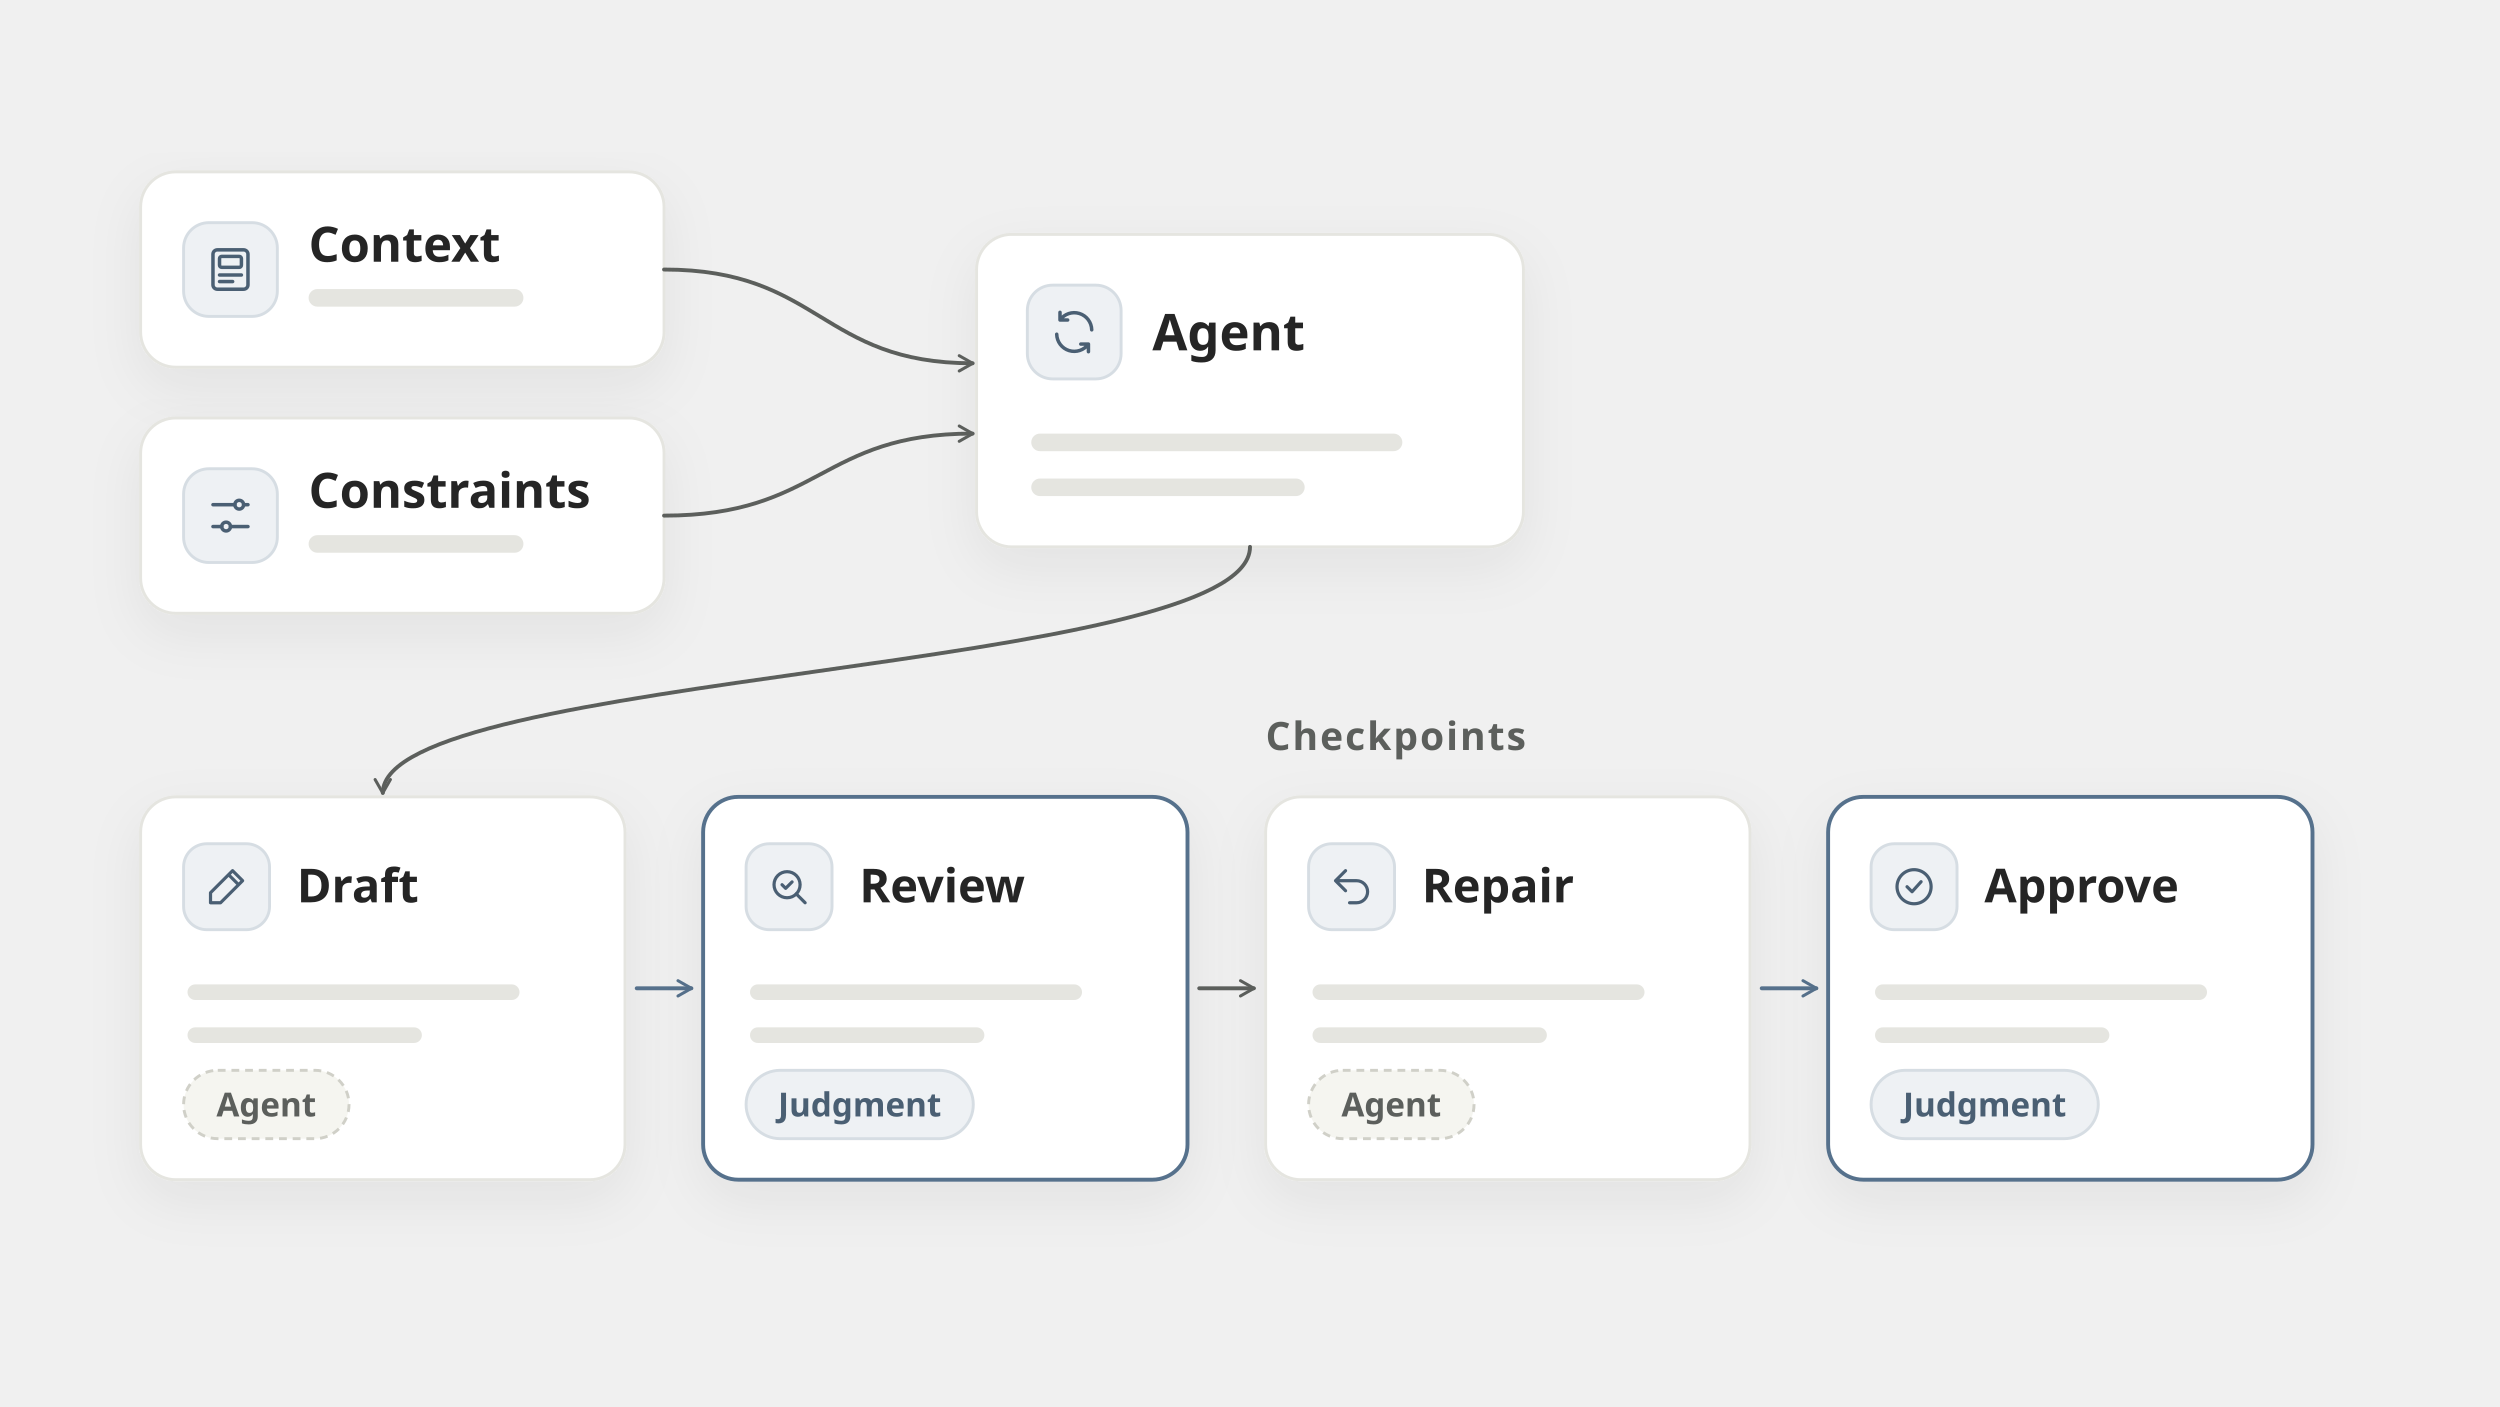
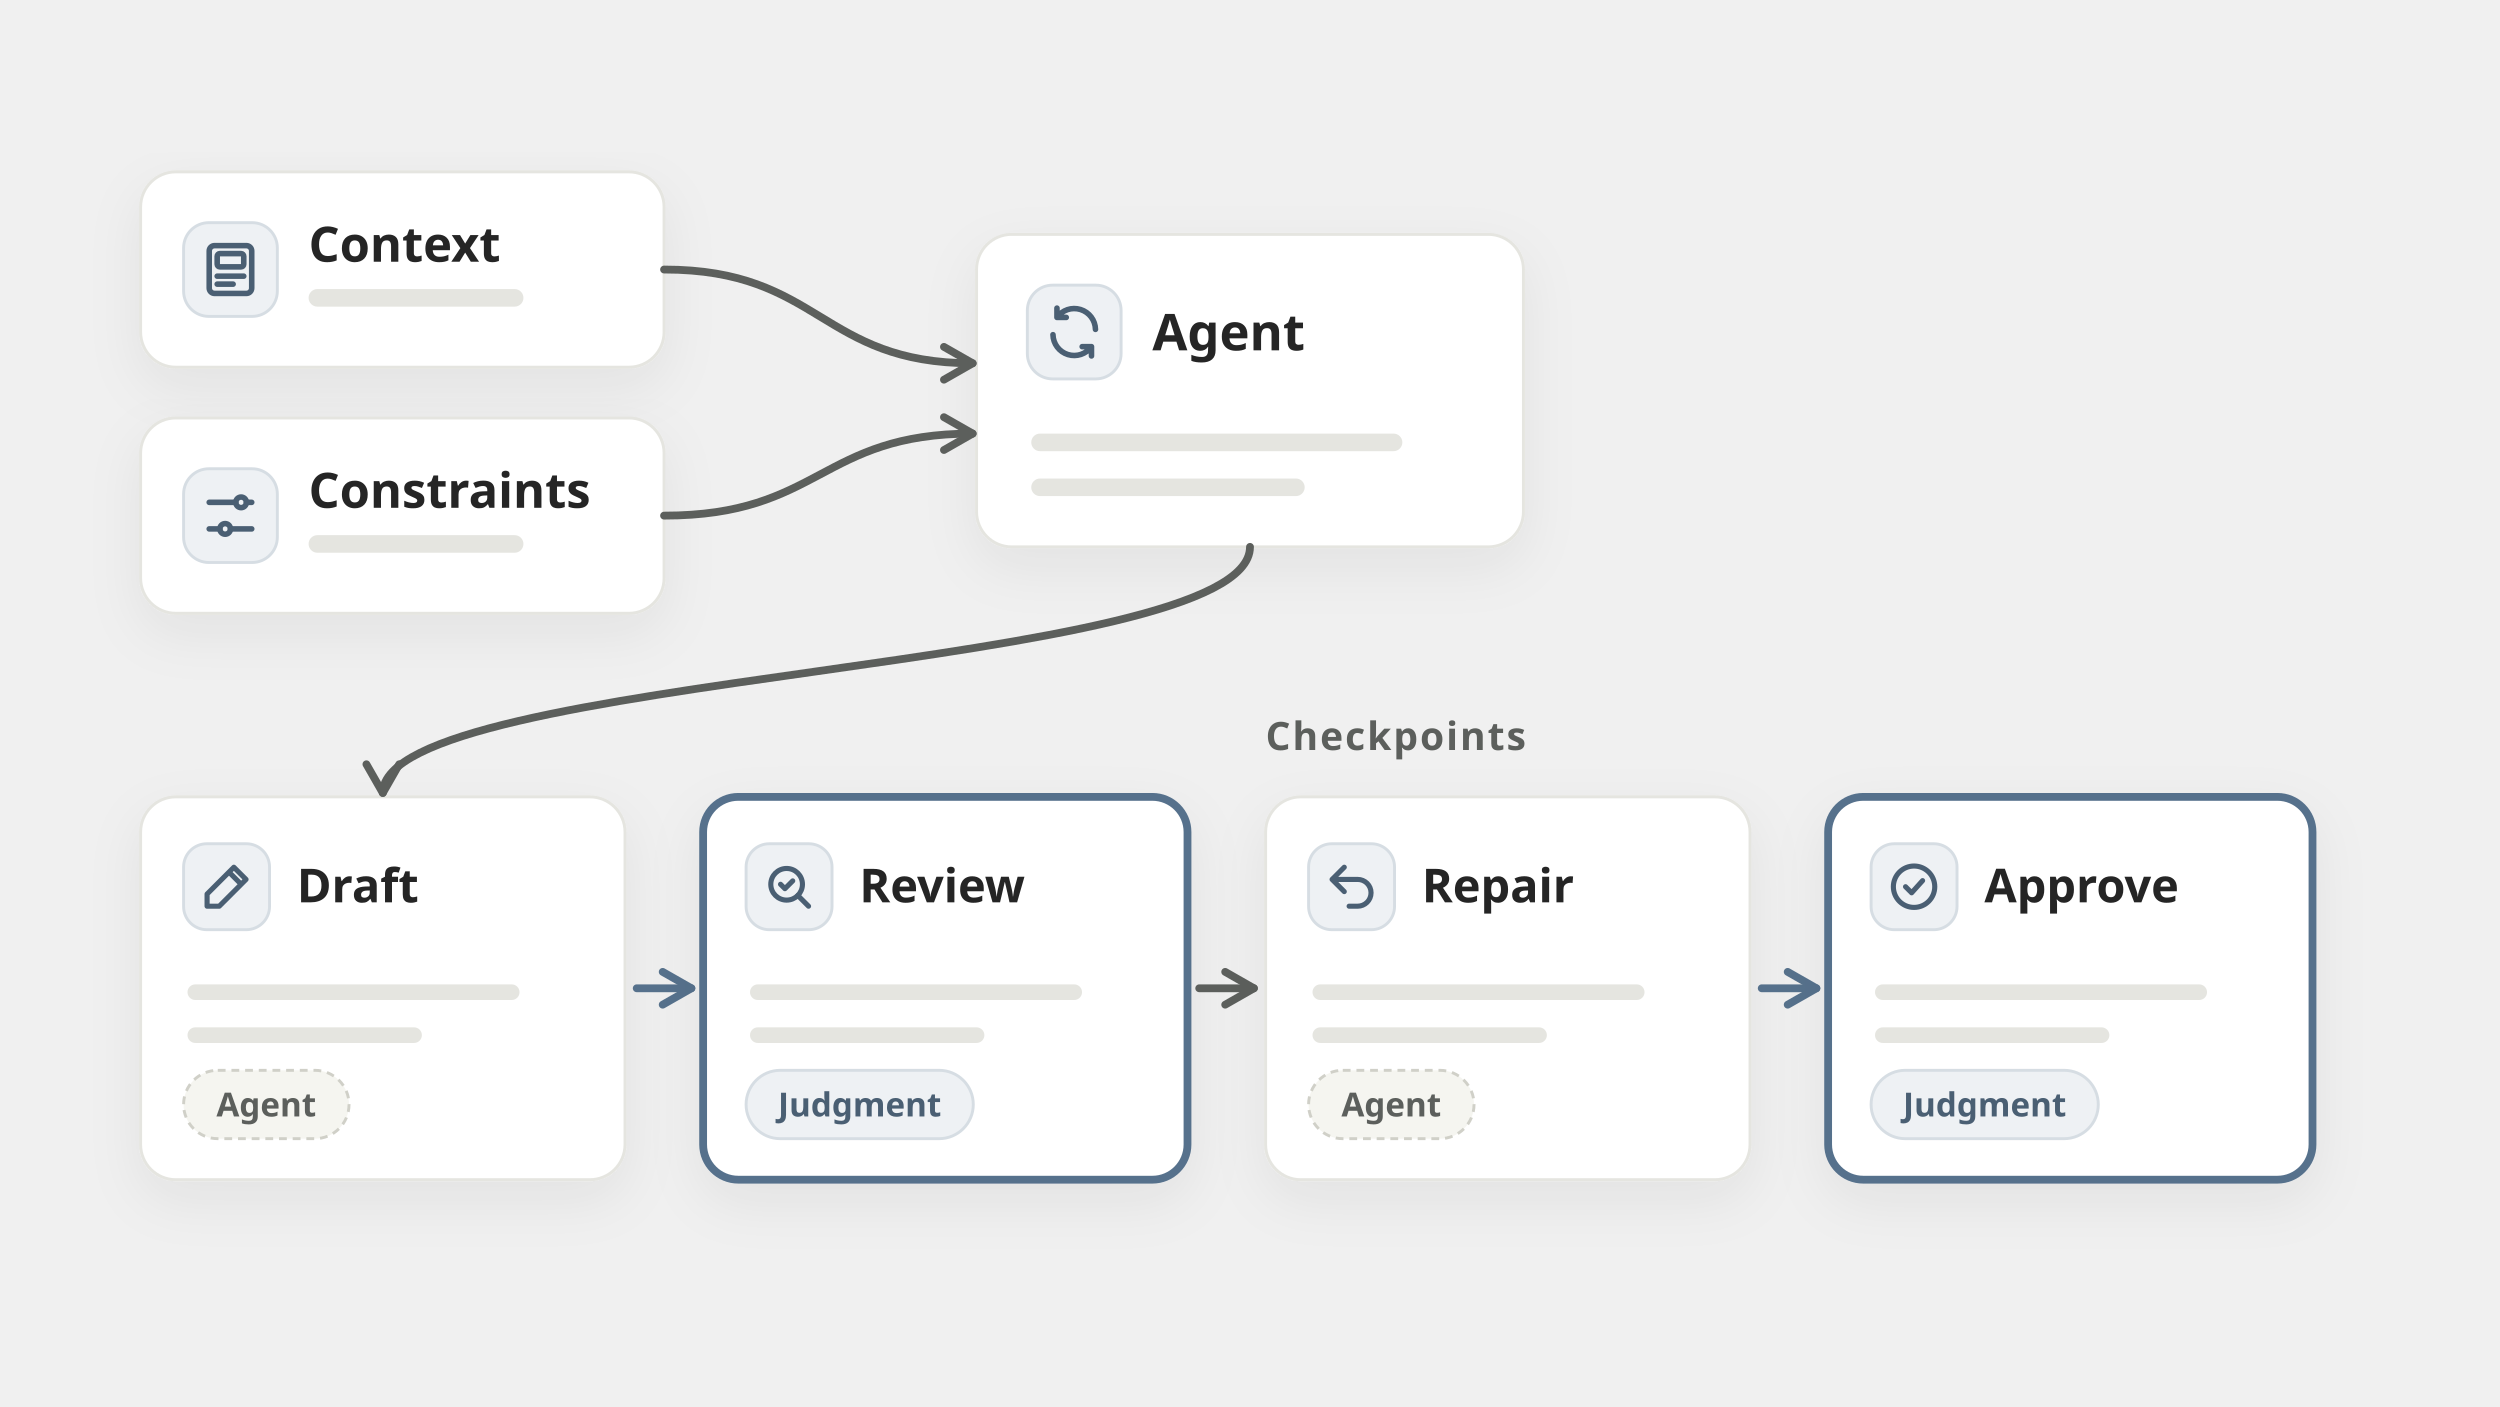
<svg xmlns="http://www.w3.org/2000/svg" viewBox="0 0 1280 720" width="1280" height="720">
  <defs>
    <filter id="sh" x="-20%" y="-20%" width="140%" height="160%">
      <feDropShadow dx="0" dy="1" stdDeviation="1" flood-color="#252525" flood-opacity="0.05" />
      <feDropShadow dx="0" dy="10" stdDeviation="14" flood-color="#252525" flood-opacity="0.06" />
    </filter>
    <marker id="hn" viewBox="0 0 10 10" refX="8" refY="5" markerWidth="7" markerHeight="7" markerUnits="userSpaceOnUse" orient="auto" overflow="visible">
-       <path d="M1 1L8 5 1 9" fill="none" stroke="#5c5f5c" stroke-width="1.6" stroke-linecap="round" stroke-linejoin="round" transform="scale(1.4) translate(-2.3 -1.4)" />
+       <path d="M1 1L8 5 1 9" fill="none" stroke="#5c5f5c" stroke-width="1.9" stroke-linecap="round" stroke-linejoin="round" transform="scale(3) translate(-5.333 -3.333)" />
    </marker>
    <marker id="ha" viewBox="0 0 10 10" refX="8" refY="5" markerWidth="7" markerHeight="7" markerUnits="userSpaceOnUse" orient="auto" overflow="visible">
-       <path d="M1 1L8 5 1 9" fill="none" stroke="#56718c" stroke-width="1.6" stroke-linecap="round" stroke-linejoin="round" transform="scale(1.4) translate(-2.3 -1.4)" />
+       <path d="M1 1L8 5 1 9" fill="none" stroke="#56718c" stroke-width="1.9" stroke-linecap="round" stroke-linejoin="round" transform="scale(3) translate(-5.333 -3.333)" />
    </marker>
  </defs>
  <rect x="72" y="88" width="268" height="100" rx="18" fill="#ffffff" stroke="#e5e5e0" stroke-width="1.5" filter="url(#sh)" />
  <rect x="94" y="114" width="48" height="48" rx="12.96" fill="#eef1f4" stroke="#d6dde3" stroke-width="1.5" />
-   <g transform="translate(104.56 124.56) scale(1.12)" fill="none" stroke="#4a5f73" stroke-width="1.6" stroke-linecap="round" stroke-linejoin="round" color="#4a5f73">
+   <g transform="translate(101.68 121.68) scale(1.36)" fill="none" stroke="#4a5f73" stroke-width="2.1" stroke-linecap="round" stroke-linejoin="round" color="#4a5f73">
    <rect x="4" y="3" width="16" height="18" rx="2" />
    <rect x="7" y="6" width="10" height="5" rx="1" />
    <path d="M7 14.5h10M7 17.5h6" />
  </g>
  <text x="158" y="134" font-family="Montserrat, system-ui, sans-serif" font-size="25" font-weight="600" fill="#252525" text-anchor="start">Context</text>
  <rect x="158" y="148" width="110" height="9" rx="4.5" fill="#e5e5e0" />
  <rect x="72" y="214" width="268" height="100" rx="18" fill="#ffffff" stroke="#e5e5e0" stroke-width="1.5" filter="url(#sh)" />
  <rect x="94" y="240" width="48" height="48" rx="12.96" fill="#eef1f4" stroke="#d6dde3" stroke-width="1.5" />
-   <g transform="translate(104.56 250.56) scale(1.12)" fill="none" stroke="#4a5f73" stroke-width="1.6" stroke-linecap="round" stroke-linejoin="round" color="#4a5f73">
+   <g transform="translate(101.68 247.68) scale(1.36)" fill="none" stroke="#4a5f73" stroke-width="2.1" stroke-linecap="round" stroke-linejoin="round" color="#4a5f73">
    <path d="M4 7h10M18 7h2M4 17h4M12 17h8" />
    <circle cx="16" cy="7" r="2" />
    <circle cx="10" cy="17" r="2" />
  </g>
  <text x="158" y="260" font-family="Montserrat, system-ui, sans-serif" font-size="25" font-weight="600" fill="#252525" text-anchor="start">Constraints</text>
  <rect x="158" y="274" width="110" height="9" rx="4.5" fill="#e5e5e0" />
  <rect x="500" y="120" width="280" height="160" rx="18" fill="#ffffff" stroke="#e5e5e0" stroke-width="1.5" filter="url(#sh)" />
  <rect x="526" y="146" width="48" height="48" rx="12.96" fill="#eef1f4" stroke="#d6dde3" stroke-width="1.5" />
-   <g transform="translate(536.56 156.56) scale(1.12)" fill="none" stroke="#4a5f73" stroke-width="1.6" stroke-linecap="round" stroke-linejoin="round" color="#4a5f73">
+   <g transform="translate(533.68 153.68) scale(1.36)" fill="none" stroke="#4a5f73" stroke-width="2.1" stroke-linecap="round" stroke-linejoin="round" color="#4a5f73">
    <path d="M20 11a8 8 0 0 0-14.5-4.5M4 13a8 8 0 0 0 14.5 4.5M5.5 3v3.5H9M18.5 21v-3.5H15" />
  </g>
  <text x="590" y="179.36" font-family="Montserrat, system-ui, sans-serif" font-size="26" font-weight="600" fill="#252525" text-anchor="start">Agent</text>
  <rect x="528" y="222" width="190" height="9" rx="4.5" fill="#e5e5e0" />
  <rect x="528" y="245" width="140" height="9" rx="4.5" fill="#e5e5e0" />
-   <path d="M340 138C420 138 420 186 498 186" fill="none" stroke="#5c5f5c" stroke-width="2" stroke-linecap="round" stroke-linejoin="round" marker-end="url(#hn)" />
-   <path d="M340 264C420 264 420 222 498 222" fill="none" stroke="#5c5f5c" stroke-width="2" stroke-linecap="round" stroke-linejoin="round" marker-end="url(#hn)" />
+   <path d="M340 138C420 138 420 186 498 186" fill="none" stroke="#5c5f5c" stroke-width="4" stroke-linecap="round" stroke-linejoin="round" marker-end="url(#hn)" />
+   <path d="M340 264C420 264 420 222 498 222" fill="none" stroke="#5c5f5c" stroke-width="4" stroke-linecap="round" stroke-linejoin="round" marker-end="url(#hn)" />
  <text x="648" y="384" font-family="Montserrat, system-ui, sans-serif" font-size="20" font-weight="600" fill="#5c5f5c" text-anchor="start" letter-spacing="1">Checkpoints</text>
  <rect x="72" y="408" width="248" height="196" rx="18" fill="#ffffff" stroke="#e5e5e0" stroke-width="1.5" filter="url(#sh)" />
  <rect x="94" y="432" width="44" height="44" rx="11.88" fill="#eef1f4" stroke="#d6dde3" stroke-width="1.5" />
-   <g transform="translate(103.68 441.68) scale(1.026667)" fill="none" stroke="#4a5f73" stroke-width="1.6" stroke-linecap="round" stroke-linejoin="round" color="#4a5f73">
+   <g transform="translate(101.04 439.04) scale(1.246667)" fill="none" stroke="#4a5f73" stroke-width="2.1" stroke-linecap="round" stroke-linejoin="round" color="#4a5f73">
    <path d="M15 4l5 5-11 11H4v-5zM13 6l5 5" />
  </g>
  <text x="152" y="462" font-family="Montserrat, system-ui, sans-serif" font-size="24" font-weight="600" fill="#252525" text-anchor="start">Draft</text>
  <rect x="96" y="504" width="170" height="8" rx="4" fill="#e5e5e0" />
  <rect x="96" y="526" width="120" height="8" rx="4" fill="#e5e5e0" />
  <rect x="94" y="548" width="84.7" height="35" rx="17.5" fill="#f5f5f0" stroke="#d0d0c8" stroke-width="1.5" stroke-dasharray="4 3" />
  <text x="136.35" y="571.62" font-family="Montserrat, system-ui, sans-serif" font-size="17" font-weight="600" fill="#5c5f5c" text-anchor="middle">Agent</text>
-   <path d="M326 506H354" fill="none" stroke="#56718c" stroke-width="2" stroke-linecap="round" stroke-linejoin="round" marker-end="url(#ha)" />
-   <rect x="360" y="408" width="248" height="196" rx="18" fill="#ffffff" stroke="#56718c" stroke-width="2" filter="url(#sh)" />
+   <path d="M326 506H354" fill="none" stroke="#56718c" stroke-width="4" stroke-linecap="round" stroke-linejoin="round" marker-end="url(#ha)" />
+   <rect x="360" y="408" width="248" height="196" rx="18" fill="#ffffff" stroke="#56718c" stroke-width="4" filter="url(#sh)" />
  <rect x="382" y="432" width="44" height="44" rx="11.88" fill="#eef1f4" stroke="#d6dde3" stroke-width="1.5" />
-   <g transform="translate(391.68 441.68) scale(1.026667)" fill="none" stroke="#4a5f73" stroke-width="1.6" stroke-linecap="round" stroke-linejoin="round" color="#4a5f73">
+   <g transform="translate(389.04 439.04) scale(1.246667)" fill="none" stroke="#4a5f73" stroke-width="2.1" stroke-linecap="round" stroke-linejoin="round" color="#4a5f73">
    <circle cx="11" cy="11" r="6.5" />
    <path d="M20 20l-4.4-4.4M8.5 11l1.8 1.8 3.2-3.2" />
  </g>
  <text x="440" y="462" font-family="Montserrat, system-ui, sans-serif" font-size="24" font-weight="600" fill="#252525" text-anchor="start">Review</text>
  <rect x="384" y="504" width="170" height="8" rx="4" fill="#e5e5e0" />
  <rect x="384" y="526" width="120" height="8" rx="4" fill="#e5e5e0" />
  <rect x="382" y="548" width="116.32" height="35" rx="17.5" fill="#eef1f4" stroke="#d6dde3" stroke-width="1.5" />
  <text x="440.16" y="571.62" font-family="Montserrat, system-ui, sans-serif" font-size="17" font-weight="600" fill="#4a5f73" text-anchor="middle">Judgment</text>
-   <path d="M614 506H642" fill="none" stroke="#5c5f5c" stroke-width="2" stroke-linecap="round" stroke-linejoin="round" marker-end="url(#hn)" />
+   <path d="M614 506H642" fill="none" stroke="#5c5f5c" stroke-width="4" stroke-linecap="round" stroke-linejoin="round" marker-end="url(#hn)" />
  <rect x="648" y="408" width="248" height="196" rx="18" fill="#ffffff" stroke="#e5e5e0" stroke-width="1.5" filter="url(#sh)" />
  <rect x="670" y="432" width="44" height="44" rx="11.88" fill="#eef1f4" stroke="#d6dde3" stroke-width="1.5" />
-   <g transform="translate(679.68 441.68) scale(1.026667)" fill="none" stroke="#4a5f73" stroke-width="1.6" stroke-linecap="round" stroke-linejoin="round" color="#4a5f73">
+   <g transform="translate(677.04 439.04) scale(1.246667)" fill="none" stroke="#4a5f73" stroke-width="2.1" stroke-linecap="round" stroke-linejoin="round" color="#4a5f73">
    <path d="M9 14L4 9l5-5M4 9h10.5a5.5 5.5 0 0 1 0 11H11" />
  </g>
  <text x="728" y="462" font-family="Montserrat, system-ui, sans-serif" font-size="24" font-weight="600" fill="#252525" text-anchor="start">Repair</text>
  <rect x="672" y="504" width="170" height="8" rx="4" fill="#e5e5e0" />
  <rect x="672" y="526" width="120" height="8" rx="4" fill="#e5e5e0" />
  <rect x="670" y="548" width="84.7" height="35" rx="17.5" fill="#f5f5f0" stroke="#d0d0c8" stroke-width="1.5" stroke-dasharray="4 3" />
  <text x="712.35" y="571.62" font-family="Montserrat, system-ui, sans-serif" font-size="17" font-weight="600" fill="#5c5f5c" text-anchor="middle">Agent</text>
-   <path d="M902 506H930" fill="none" stroke="#56718c" stroke-width="2" stroke-linecap="round" stroke-linejoin="round" marker-end="url(#ha)" />
-   <rect x="936" y="408" width="248" height="196" rx="18" fill="#ffffff" stroke="#56718c" stroke-width="2" filter="url(#sh)" />
+   <path d="M902 506H930" fill="none" stroke="#56718c" stroke-width="4" stroke-linecap="round" stroke-linejoin="round" marker-end="url(#ha)" />
+   <rect x="936" y="408" width="248" height="196" rx="18" fill="#ffffff" stroke="#56718c" stroke-width="4" filter="url(#sh)" />
  <rect x="958" y="432" width="44" height="44" rx="11.88" fill="#eef1f4" stroke="#d6dde3" stroke-width="1.5" />
-   <g transform="translate(967.68 441.68) scale(1.026667)" fill="none" stroke="#4a5f73" stroke-width="1.6" stroke-linecap="round" stroke-linejoin="round" color="#4a5f73">
+   <g transform="translate(965.04 439.04) scale(1.246667)" fill="none" stroke="#4a5f73" stroke-width="2.1" stroke-linecap="round" stroke-linejoin="round" color="#4a5f73">
    <circle cx="12" cy="12" r="8.5" />
    <path d="M8.5 12l2.5 2.5 4.5-5" />
  </g>
  <text x="1016" y="462" font-family="Montserrat, system-ui, sans-serif" font-size="24" font-weight="600" fill="#252525" text-anchor="start">Approve</text>
  <rect x="960" y="504" width="170" height="8" rx="4" fill="#e5e5e0" />
  <rect x="960" y="526" width="120" height="8" rx="4" fill="#e5e5e0" />
  <rect x="958" y="548" width="116.32" height="35" rx="17.5" fill="#eef1f4" stroke="#d6dde3" stroke-width="1.5" />
  <text x="1016.16" y="571.62" font-family="Montserrat, system-ui, sans-serif" font-size="17" font-weight="600" fill="#4a5f73" text-anchor="middle">Judgment</text>
-   <path d="M640 280C640 344 196 344 196 406" fill="none" stroke="#5c5f5c" stroke-width="2" stroke-linecap="round" stroke-linejoin="round" marker-end="url(#hn)" />
+   <path d="M640 280C640 344 196 344 196 406" fill="none" stroke="#5c5f5c" stroke-width="4" stroke-linecap="round" stroke-linejoin="round" marker-end="url(#hn)" />
</svg>
